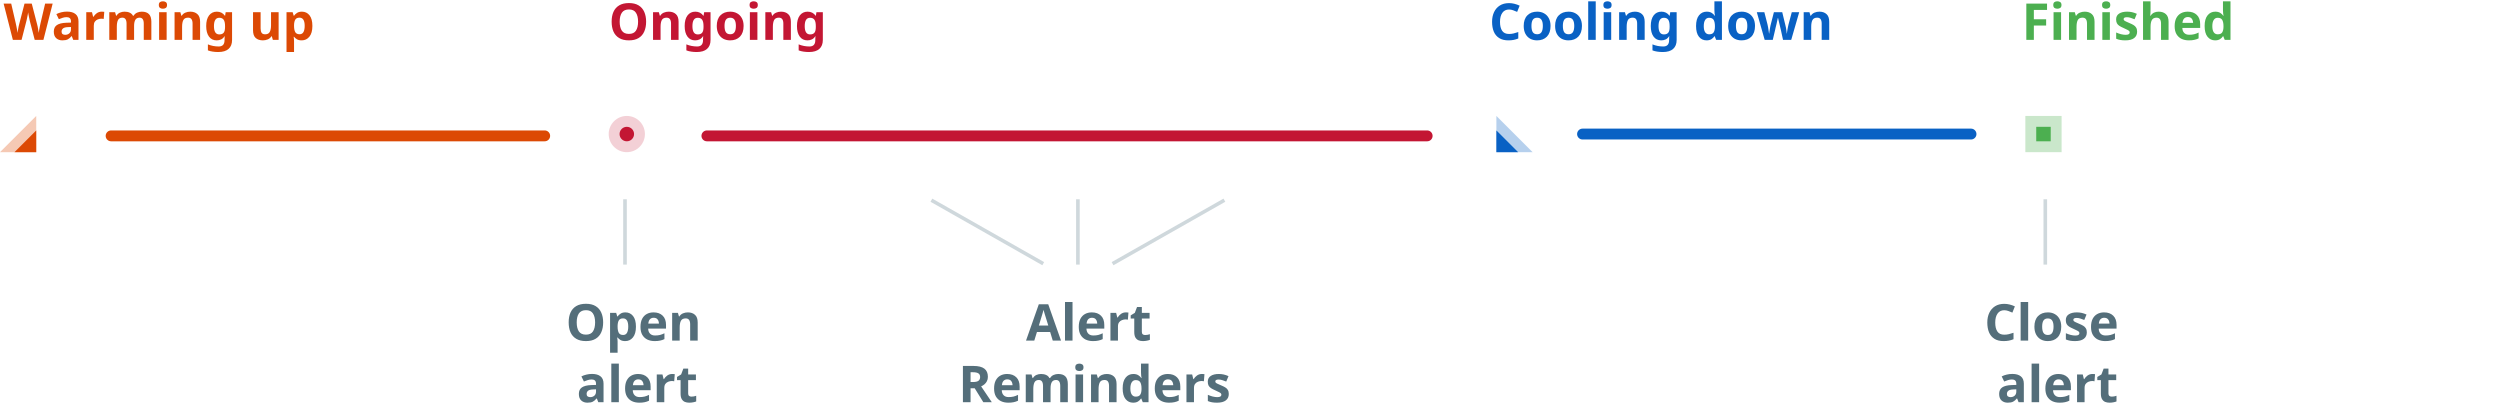
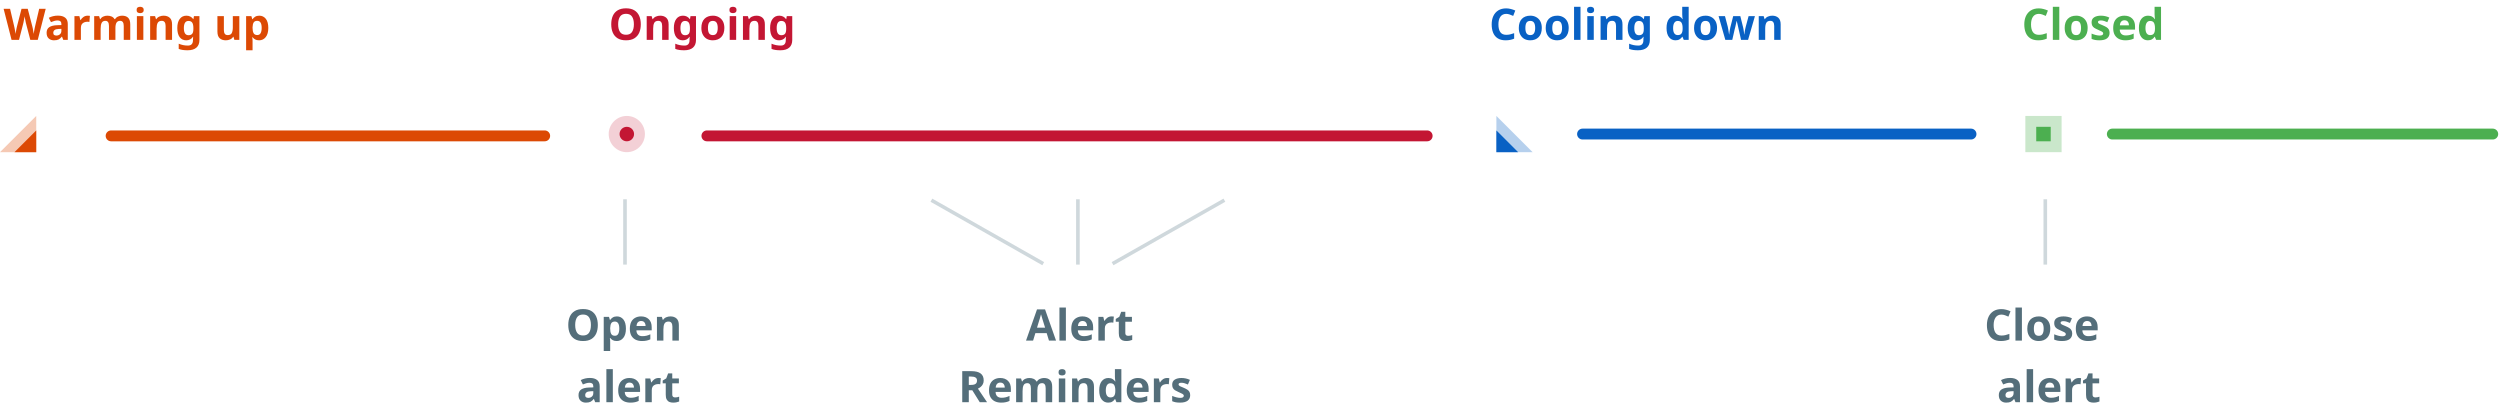
<svg xmlns="http://www.w3.org/2000/svg" width="690px" height="112px" viewBox="0 0 690 112" version="1.1" style="background: #FFFFFF;">
-   <defs>
-     <linearGradient x1="50%" y1="100%" x2="50%" y2="3.061617e-15%" id="linearGradient-1">
-       <stop stop-color="#83D888" stop-opacity="0" offset="0%" />
-       <stop stop-color="#4CAF50" offset="100%" />
-     </linearGradient>
-   </defs>
  <g id="Page-1" stroke="none" stroke-width="1" fill="none" fill-rule="evenodd">
    <g id="flow">
      <g id="Group-3" transform="translate(0, -3)">
        <g id="Group" transform="translate(168, 35)" fill="#C31633">
          <circle id="Oval" opacity="0.2" cx="5" cy="5" r="5" />
          <circle id="Oval" cx="5" cy="5" r="2" />
        </g>
        <g id="Group-2" transform="translate(0, 35)" fill="#DC4904">
          <polygon id="Rectangle" opacity="0.3" points="10 0 10 10 0 10" />
          <polygon id="Rectangle" points="10 4 10 10 4 10" />
        </g>
        <polygon id="Rectangle" fill="#0961C4" opacity="0.3" transform="translate(418, 40) scale(-1, 1) translate(-418, -40) " points="423 35 423 45 413 45" />
        <polygon id="Rectangle" fill="#0961C4" transform="translate(416, 42) scale(-1, 1) translate(-416, -42) " points="419 39 419 45 413 45" />
        <g id="Group-4" transform="translate(559, 35)" fill="#4CAF50">
          <rect id="Rectangle-2" opacity="0.3" x="0" y="0" width="10" height="10" />
          <rect id="Rectangle" x="3" y="3" width="4" height="4" />
        </g>
        <path d="M294.5,-58.896 L294.5,139.896" id="Line-2" stroke="#C31633" stroke-width="3" stroke-linecap="round" stroke-linejoin="round" transform="translate(294.5, 40.5) rotate(-90) translate(-294.5, -40.5) " />
        <path d="M90.5,-19.335 L90.5,100.335" id="Line-2" stroke="#DC4904" stroke-width="3" stroke-linecap="round" stroke-linejoin="round" transform="translate(90.5, 40.5) rotate(-90) translate(-90.5, -40.5) " />
        <path d="M490.5,-13.72 L490.5,93.5" id="Line-2" stroke="#0961C4" stroke-width="3" stroke-linecap="round" stroke-linejoin="round" transform="translate(490.5, 40) rotate(-90) translate(-490.5, -40) " />
-         <path d="M636.5,-13.5 L636.5,93.5" id="Line-2" stroke="url(#linearGradient-1)" stroke-width="3" stroke-linecap="round" stroke-linejoin="round" transform="translate(636.5, 40) rotate(-90) translate(-636.5, -40) " />
-         <text id="Warming-up" font-family="sans-serif" font-size="14" font-weight="bold" fill="#DC4904">
+         <path d="M636.5,-13.5 L636.5,91.5" id="Line-2" stroke="#4CAF50" stroke-width="3" stroke-linecap="round" stroke-linejoin="round" transform="translate(636.5, 40) rotate(-90) translate(-636.5, -40) " />
+         <text id="Warming-up" font-family="sans-serif" font-size="12" font-weight="bold" fill="#DC4904">
          <tspan x="1" y="14">Warming up</tspan>
        </text>
-         <text id="Ongoing" font-family="sans-serif" font-size="14" font-weight="bold" fill="#C31633">
+         <text id="Ongoing" font-family="sans-serif" font-size="12" font-weight="bold" fill="#C31633">
          <tspan x="168" y="14">Ongoing</tspan>
        </text>
-         <text id="Cooling-down" font-family="sans-serif" font-size="14" font-weight="bold" fill="#0961C4">
+         <text id="Cooling-down" font-family="sans-serif" font-size="12" font-weight="bold" fill="#0961C4">
          <tspan x="411" y="14">Cooling down</tspan>
        </text>
-         <text id="Open-alert" font-family="sans-serif" font-size="14" font-weight="bold" fill="#546E7A">
+         <text id="Open-alert" font-family="sans-serif" font-size="12" font-weight="bold" fill="#546E7A">
          <tspan x="156.14" y="97">Open</tspan>
          <tspan x="159.171" y="114">alert</tspan>
        </text>
        <path d="M172.5,58.5 L172.5,75.529" id="Line" stroke="#CFD8DC" stroke-linecap="square" />
-         <text id="Close-alert" font-family="sans-serif" font-size="14" font-weight="bold" fill="#546E7A">
+         <text id="Close-alert" font-family="sans-serif" font-size="12" font-weight="bold" fill="#546E7A">
          <tspan x="547.685" y="97">Close</tspan>
          <tspan x="551.171" y="114">alert</tspan>
        </text>
        <path d="M564.5,58.5 L564.5,75.529" id="Line" stroke="#CFD8DC" stroke-linecap="square" />
-         <text id="Alert-Reminders" font-family="sans-serif" font-size="14" font-weight="bold" fill="#546E7A">
+         <text id="Alert-Reminders" font-family="sans-serif" font-size="12" font-weight="bold" fill="#546E7A">
          <tspan x="283.184" y="97">Alert</tspan>
          <tspan x="264.501" y="114">Reminders</tspan>
        </text>
        <path d="M297.5,58.5 L297.5,75.529" id="Line" stroke="#CFD8DC" stroke-linecap="square" />
        <path d="M257.5,58.5 L287.5,75.529" id="Line" stroke="#CFD8DC" stroke-linecap="square" />
        <path d="M337.5,58.5 L307.5,75.529" id="Line" stroke="#CFD8DC" stroke-linecap="square" />
-         <text id="Finished" font-family="sans-serif" font-size="14" font-weight="bold" fill="#4CAF50">
-           <tspan x="558" y="14">Finished</tspan>
+         <text id="Finished" font-family="sans-serif" font-size="12" font-weight="bold" fill="#4CAF50">
+           <tspan x="558" y="14">Closed</tspan>
        </text>
      </g>
    </g>
  </g>
</svg>
